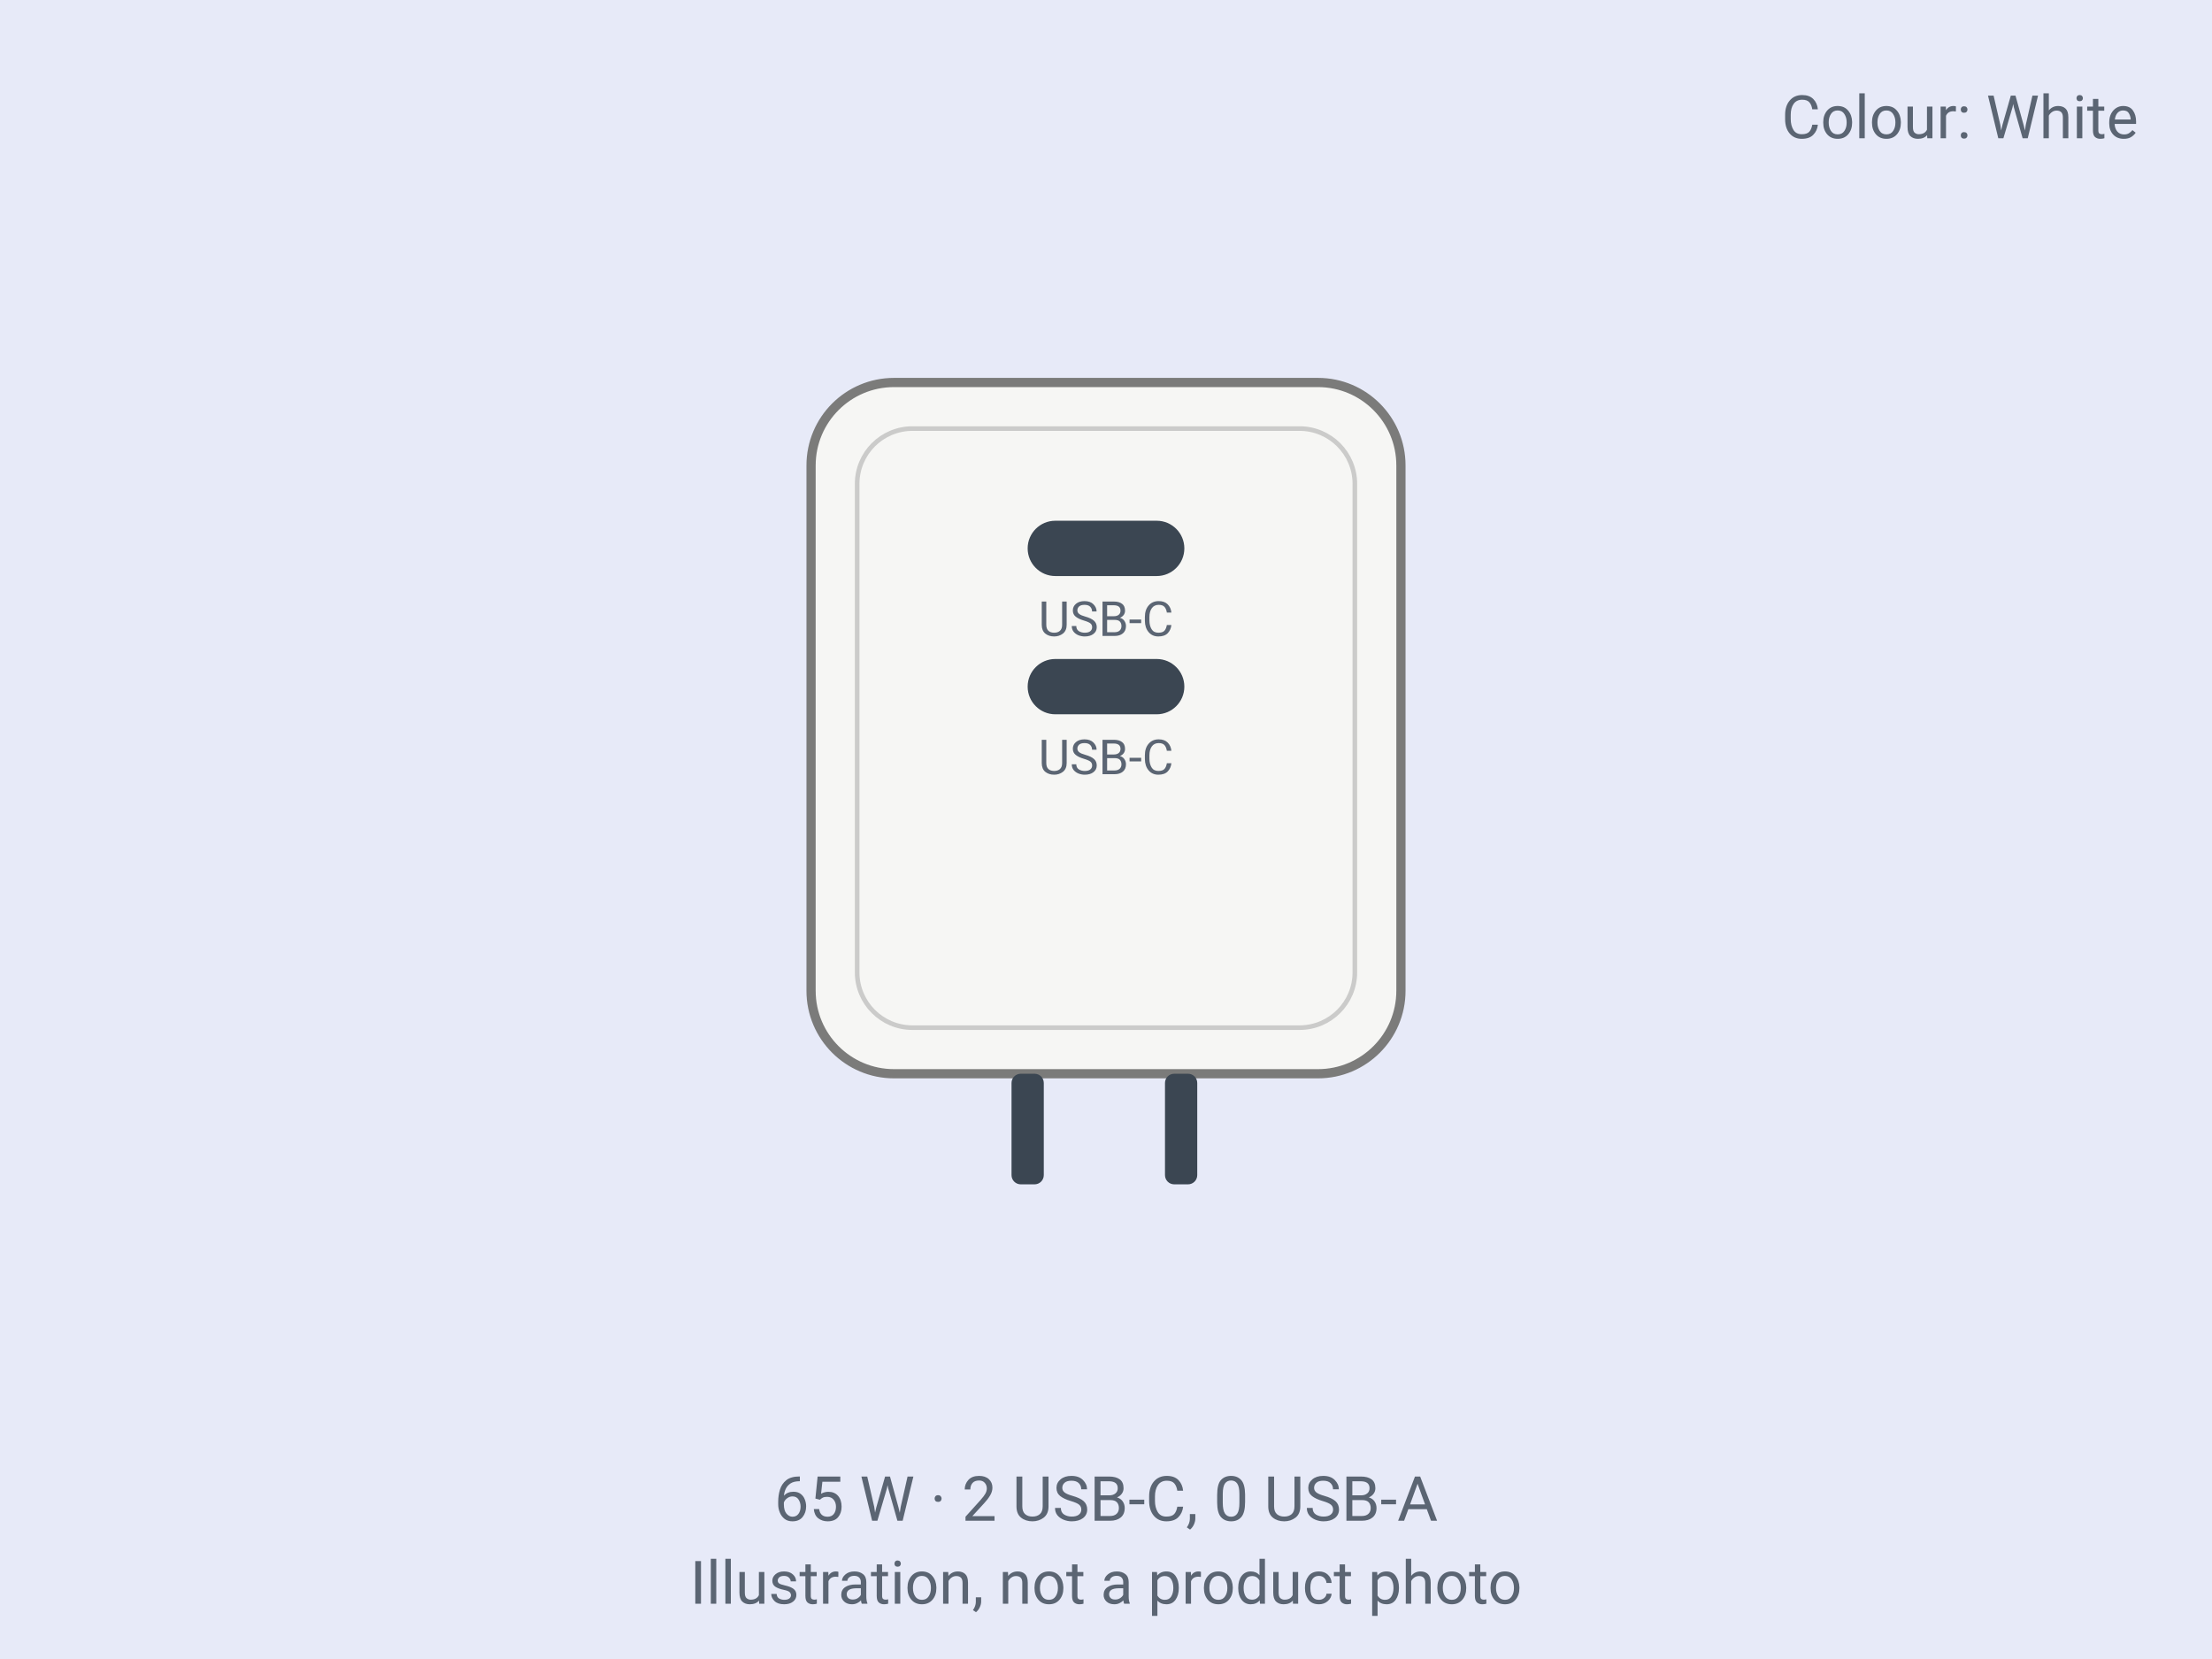
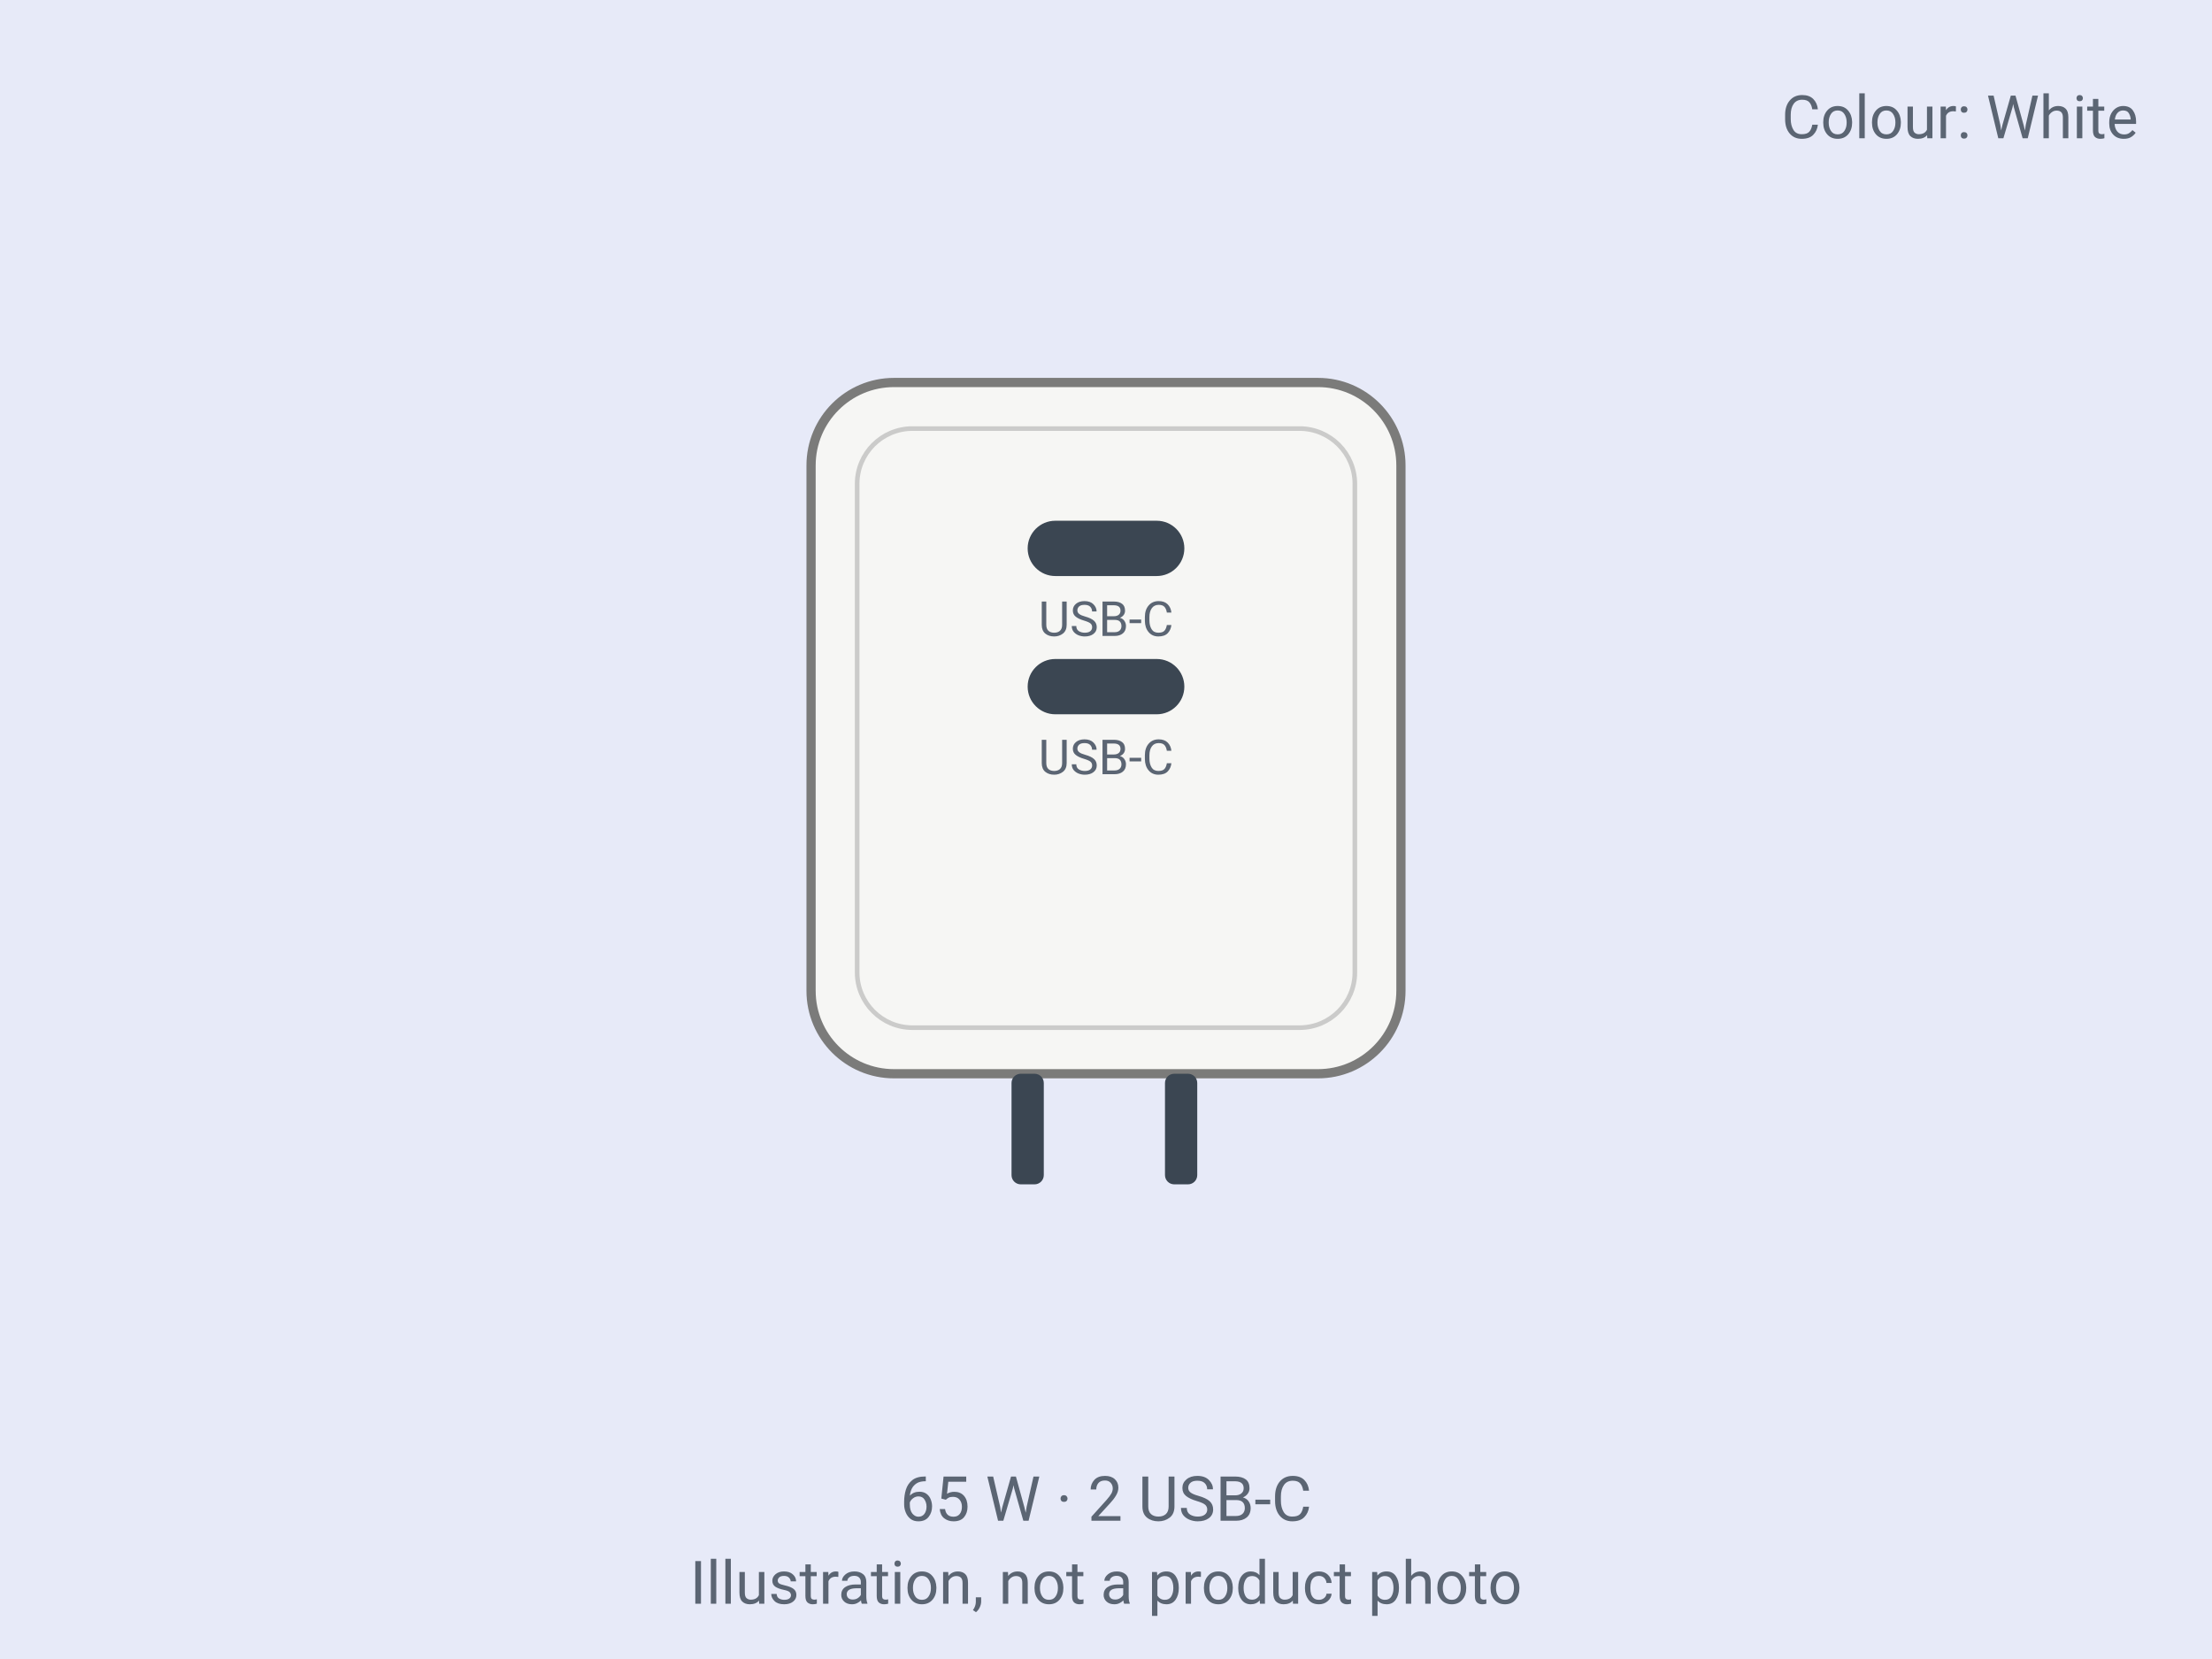
<svg xmlns="http://www.w3.org/2000/svg" viewBox="0 0 480 360" width="480" height="360" role="img">
  <style>.k,.ks,.ka,.fs,.pk,.d,.l{fill:none;stroke-linecap:round;stroke-linejoin:round}.bg{fill:#e7eaf8}.f{fill:#ffffff}.s,.a{fill:#e2e4f1}.p{fill:#3b4652}.k{stroke:#3c4ba0}.ks,.ka{stroke:#e2e4f1}.fs{stroke:#ffffff}.pk{stroke:#3b4652}.d{stroke:#c2410c}.dt{fill:#c2410c}.t{fill:#14202b}.m{fill:#5b6573}.l{stroke:#0f4c5c}.lt{fill:#0f4c5c}text{font-family:-apple-system, BlinkMacSystemFont, "Segoe UI", Roboto, Arial, sans-serif}@media (prefers-color-scheme:dark){.bg{fill:#1b1e30}.f{fill:#1d262e}.s,.a{fill:#384155}.p{fill:#7d8995}.k{stroke:#a3aef0}.ks,.ka{stroke:#384155}.fs{stroke:#1d262e}.pk{stroke:#7d8995}.d{stroke:#fb923c}.dt{fill:#fb923c}.t{fill:#e8edf1}.m{fill:#9ba6b2}.l{stroke:#7cc4d4}.lt{fill:#7cc4d4}}.f{fill:#f6f6f4}.s{fill:#cfcfcd}.a{fill:#cfcfcd}.k{stroke:#7b7b7a}.fs{stroke:#f6f6f4}.ks{stroke:#cfcfcd}.ka{stroke:#cfcfcd}</style>
  <defs>
    <marker id="a" viewBox="0 0 10 10" refX="9" refY="5" markerWidth="6" markerHeight="6" orient="auto-start-reverse">
      <path d="M0 1 9 5 0 9z" class="dt" />
    </marker>
  </defs>
  <rect class="bg" width="100%" height="100%" />
  <rect x="176" y="83" width="128" height="150" rx="18" class="f k" stroke-width="2" />
  <rect x="186" y="93" width="108" height="130" rx="12" class="k" stroke-width="1" opacity=".35" />
  <rect x="223" y="113" width="34" height="12" rx="6" class="p" stroke-width="0" />
  <text x="240" y="138" class="m" font-size="10.5" text-anchor="middle">USB-C</text>
  <rect x="223" y="143" width="34" height="12" rx="6" class="p" stroke-width="0" />
  <text x="240" y="168" class="m" font-size="10.5" text-anchor="middle">USB-C</text>
  <rect x="219.5" y="233" width="7" height="24" rx="2" class="p" stroke-width="0" />
  <rect x="252.8" y="233" width="7" height="24" rx="2" class="p" stroke-width="0" />
-   <text x="240" y="330" class="m" font-size="13.5" text-anchor="middle">65 W · 2 USB-C, 0 USB-A</text>
+   <text x="240" y="330" class="m" font-size="13.5" text-anchor="middle">65 W · 2 USB-C</text>
  <text x="464" y="30" class="m" font-size="13" text-anchor="end">Colour: White</text>
  <text x="240" y="348" class="m" font-size="13" text-anchor="middle">Illustration, not a product photo</text>
</svg>
